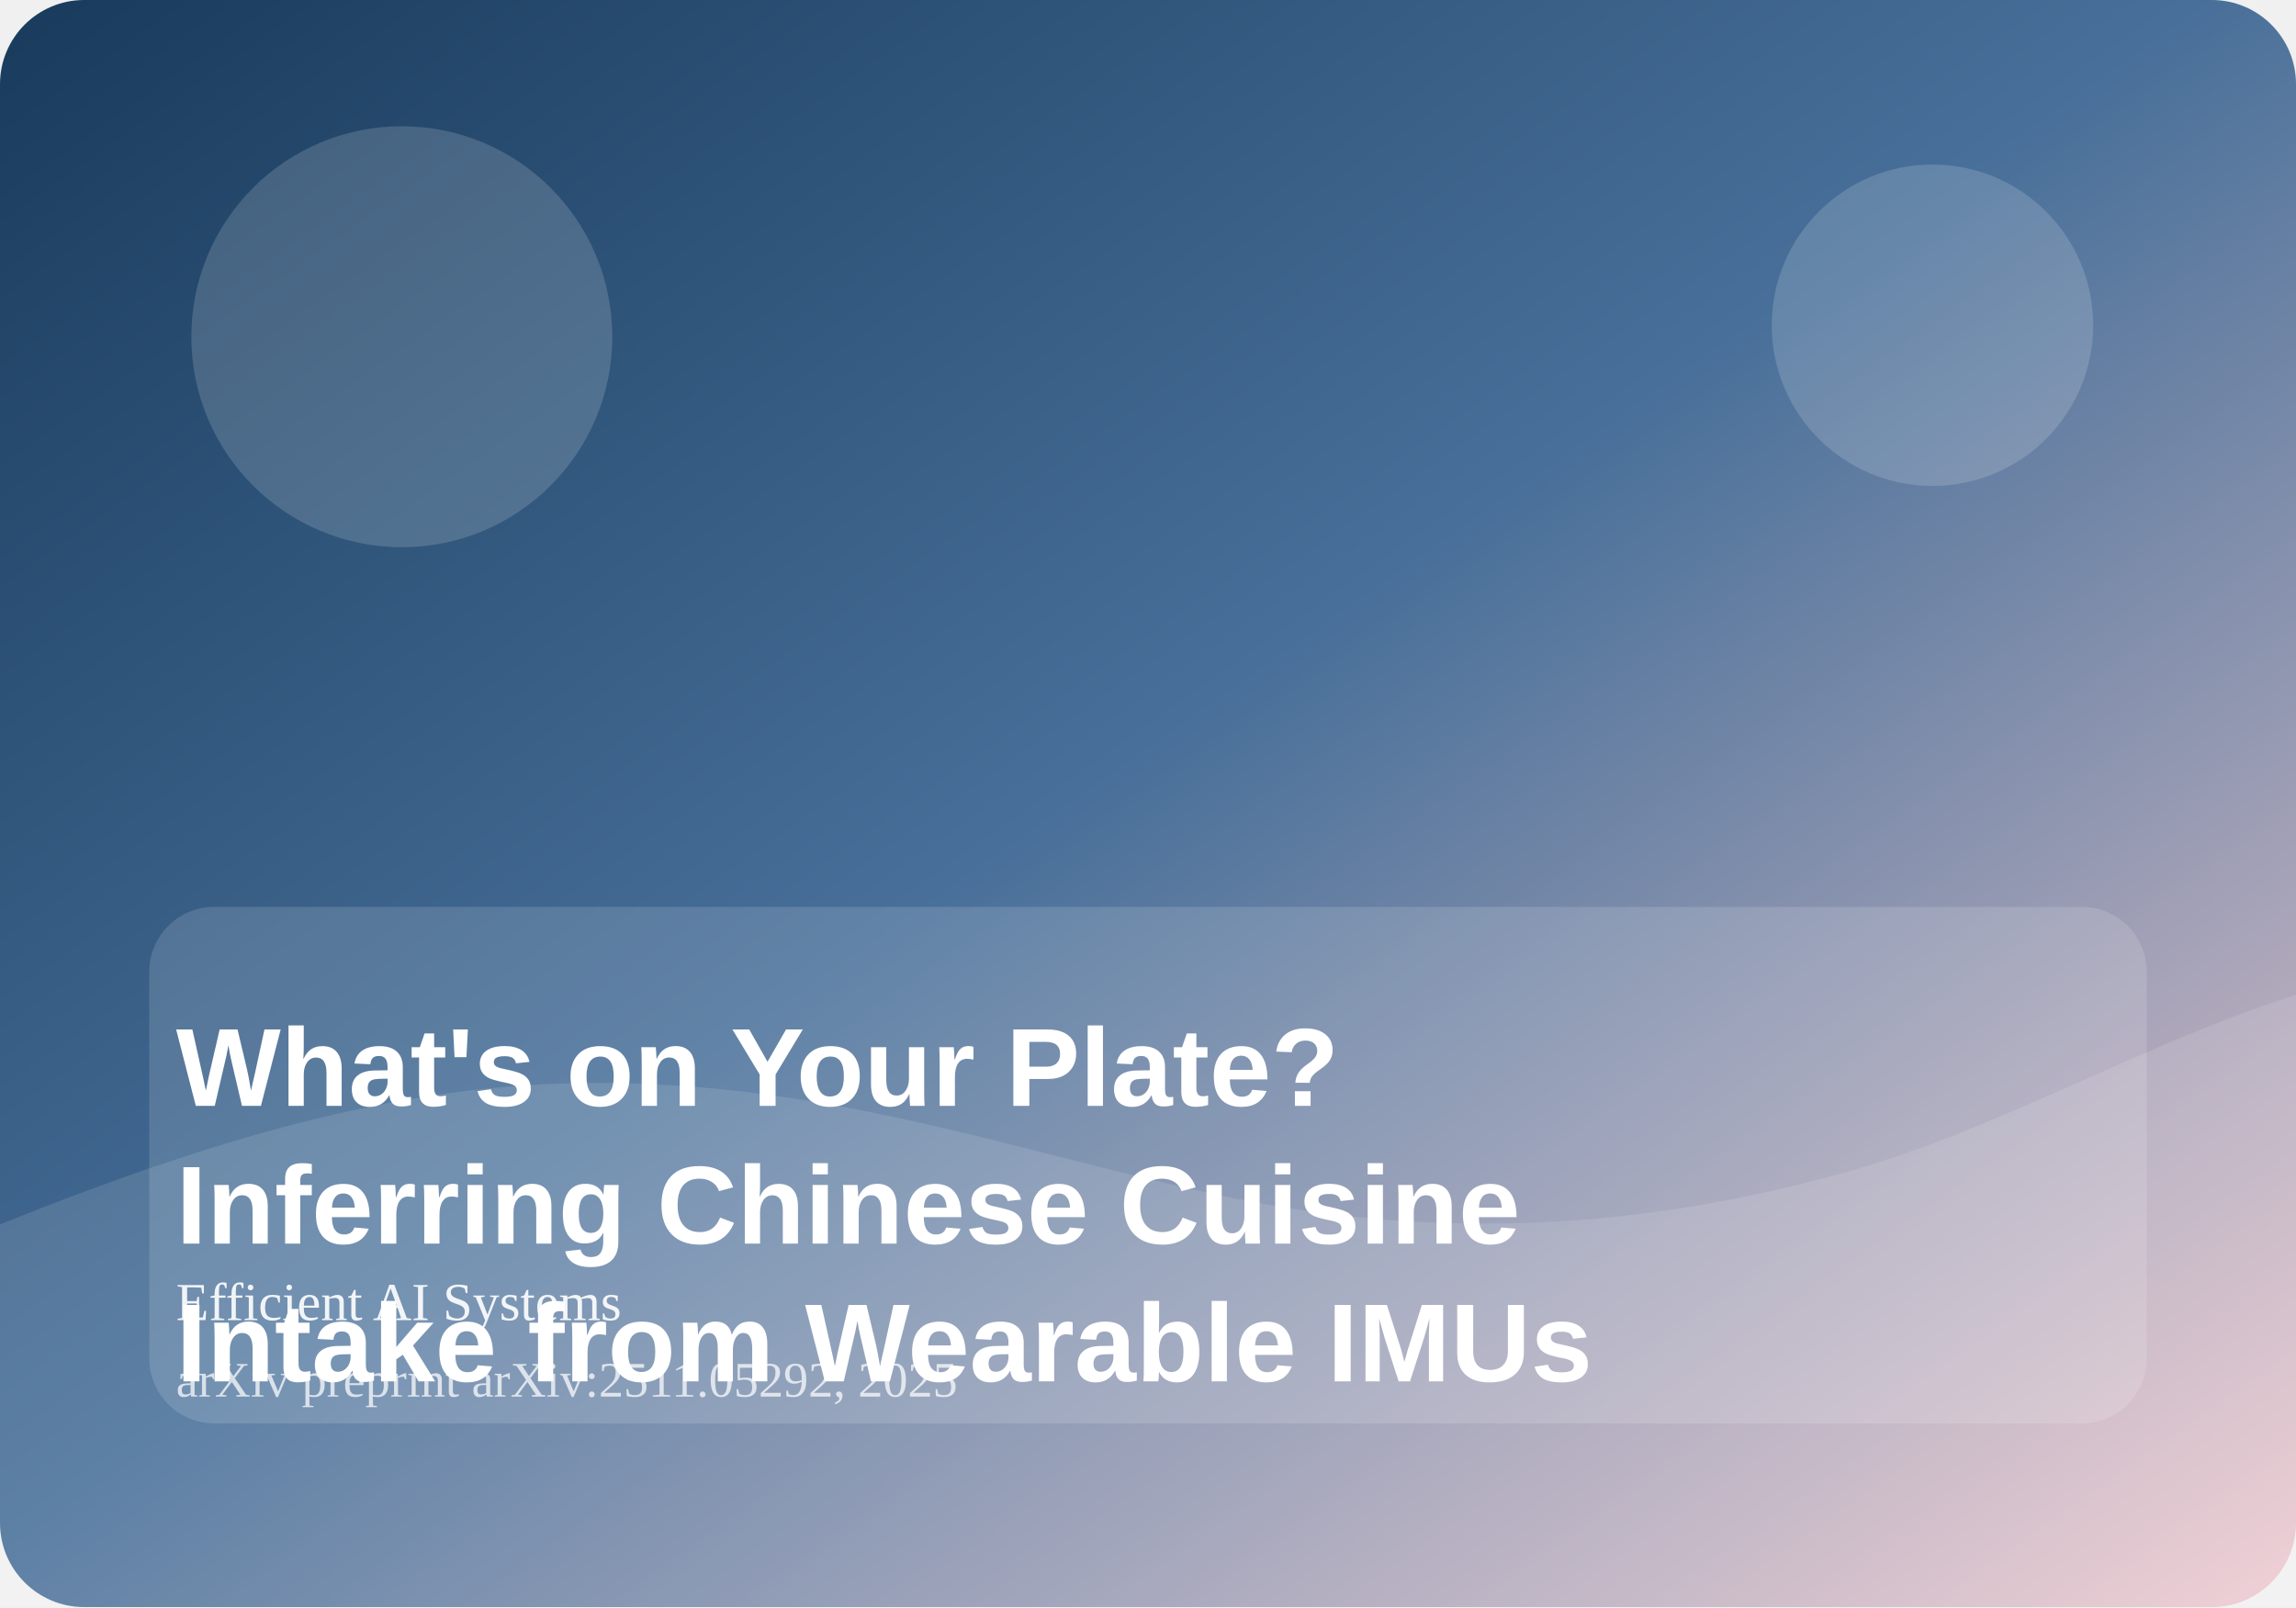
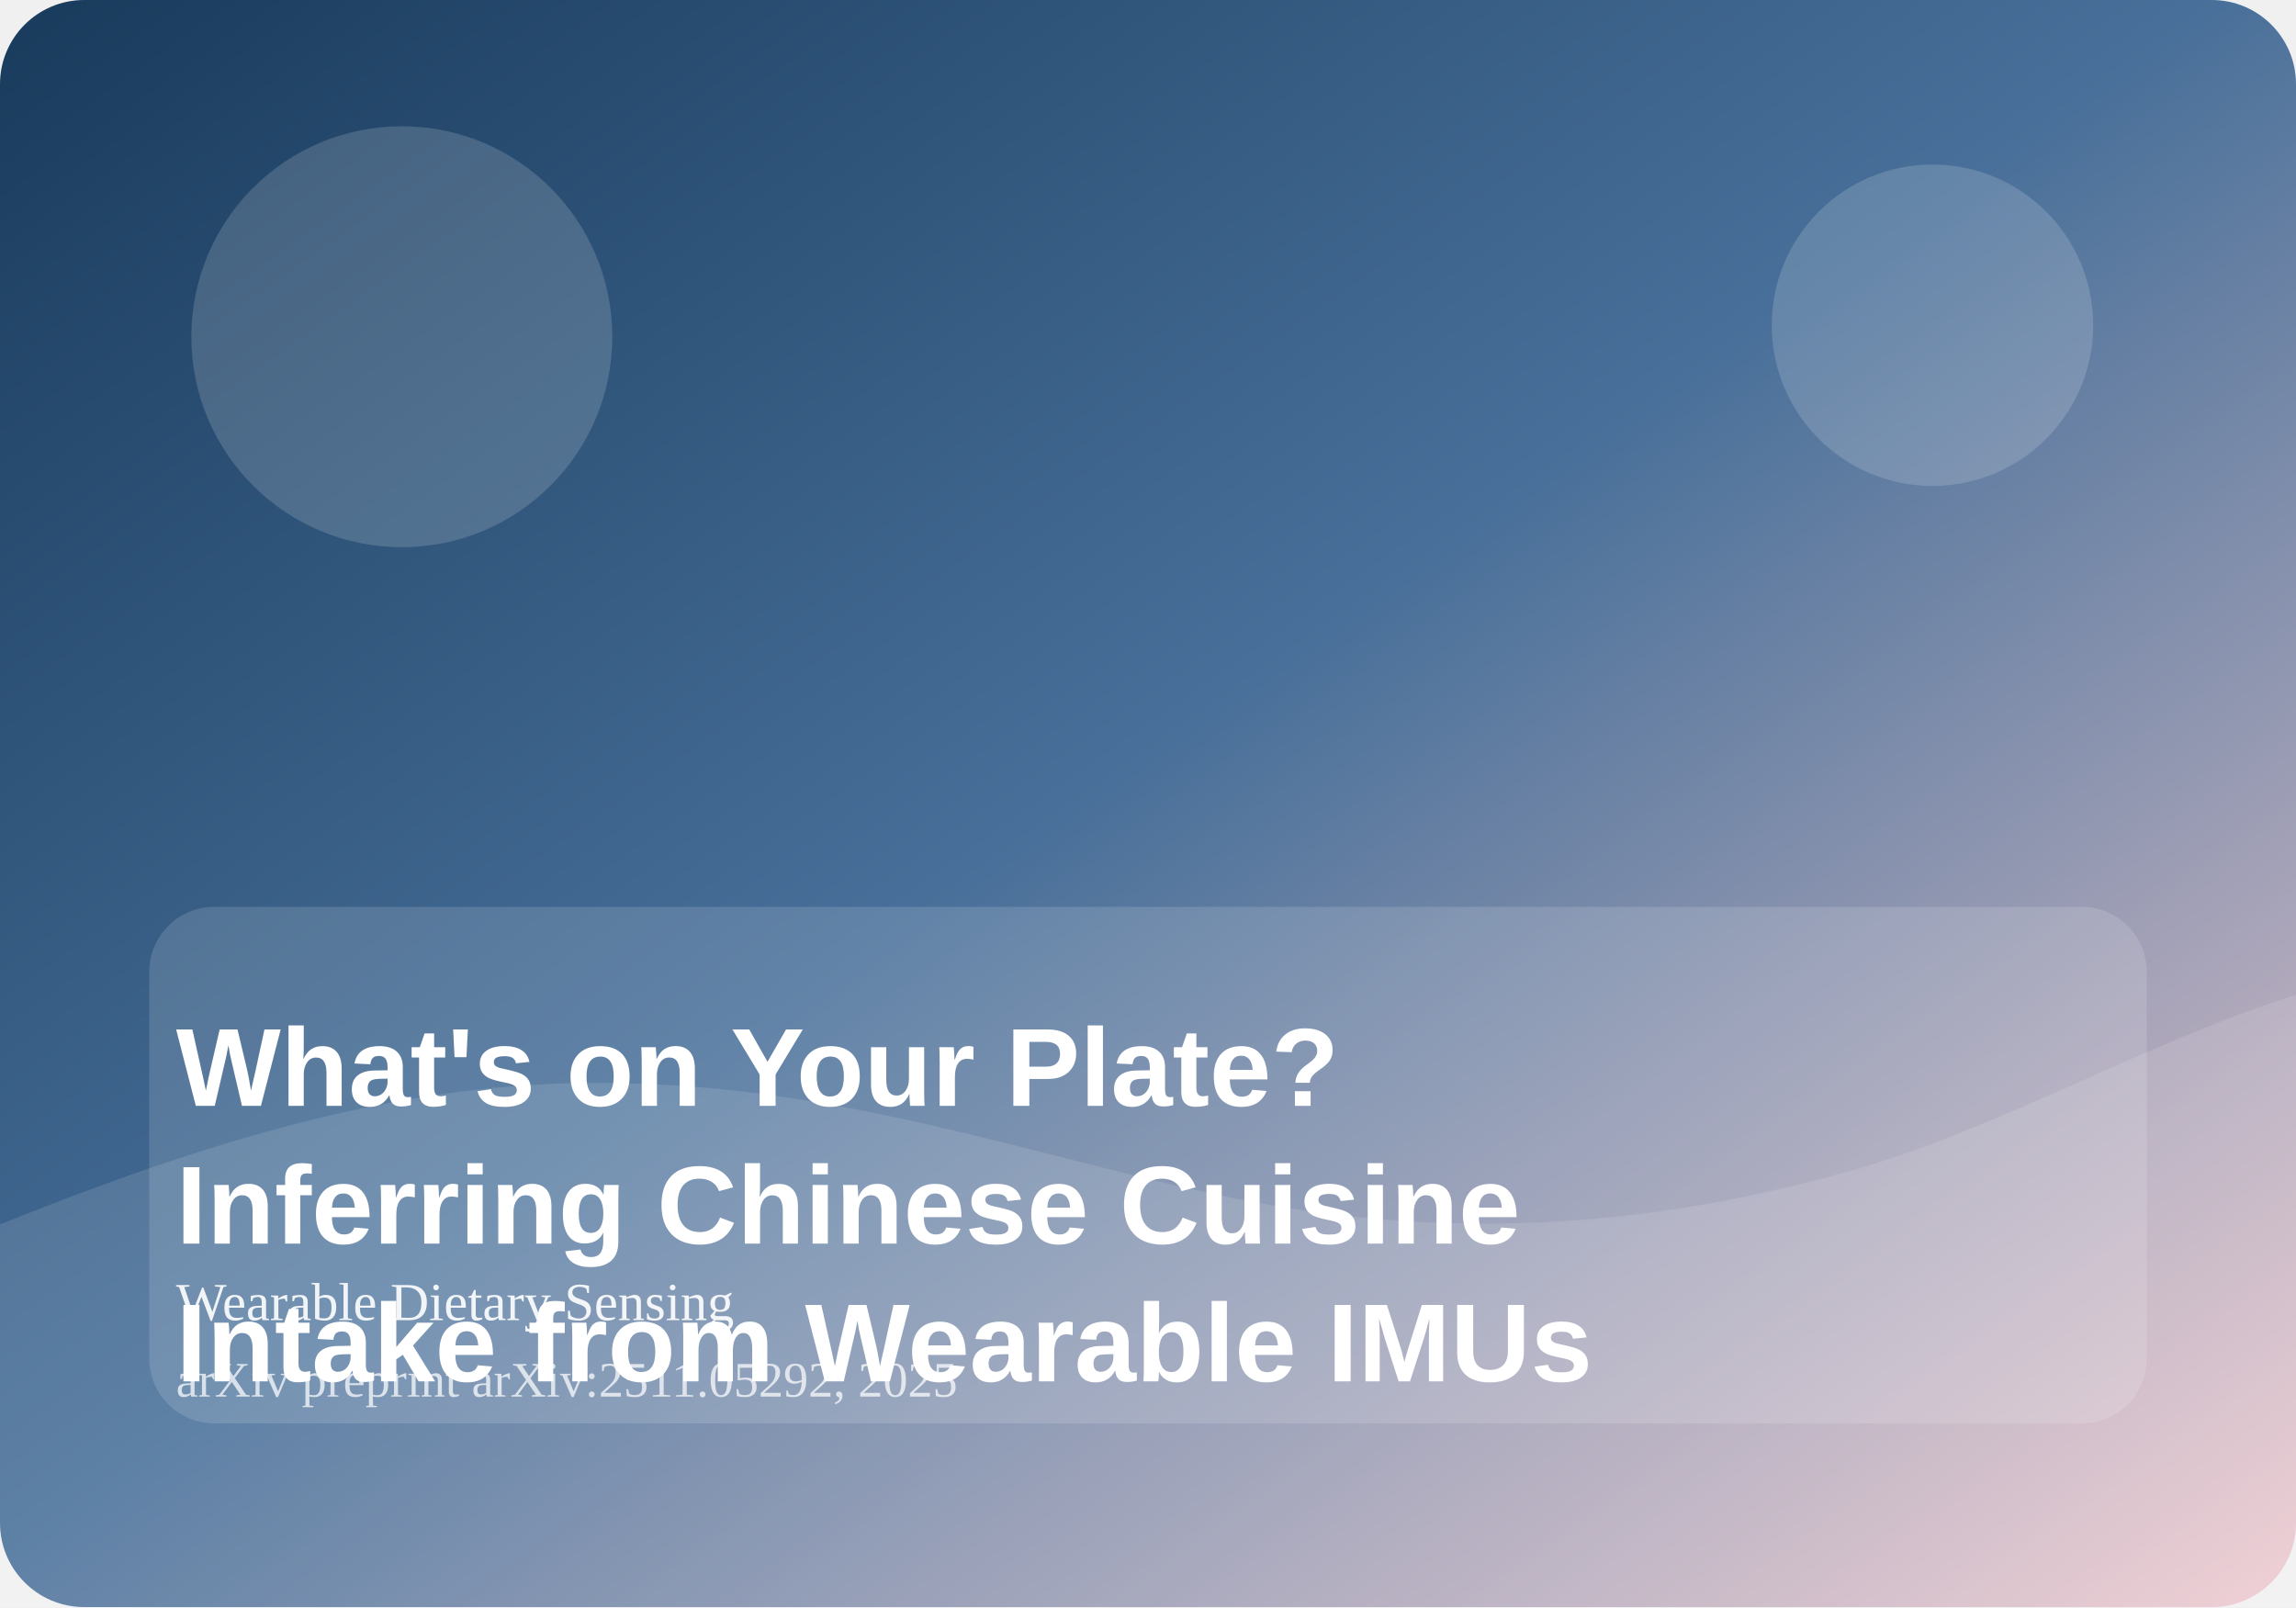
<svg xmlns="http://www.w3.org/2000/svg" viewBox="0 0 1200 840" role="img" aria-label="What's on Your Plate? Inferring Chinese Cuisine Intake from Wearable IMUs">
  <defs>
    <linearGradient id="paperGradient" x1="0%" y1="0%" x2="100%" y2="100%">
      <stop offset="0%" stop-color="#183a5b" />
      <stop offset="48%" stop-color="#476f99" />
      <stop offset="100%" stop-color="#f0cbd0" />
    </linearGradient>
  </defs>
  <rect width="1200" height="840" rx="44" fill="url(#paperGradient)" />
  <circle cx="210" cy="176" r="110" fill="rgba(255,255,255,0.16)" />
  <circle cx="1010" cy="170" r="84" fill="rgba(255,255,255,0.16)" />
  <path d="M0 640C124 590 218 566 312 566C434 566 532 602 634 624C744 648 850 644 960 614C1042 592 1118 546 1200 520V840H0Z" fill="rgba(255,255,255,0.12)" />
  <rect x="78" y="474" width="1044" height="270" rx="34" fill="rgba(255,255,255,0.14)" />
  <text x="92" y="578" font-family="Exo, Arial, sans-serif" font-size="58" font-weight="800" fill="#ffffff">
    <tspan x="92" dy="0">What's on Your Plate?</tspan>
    <tspan x="92" dy="72">Inferring Chinese Cuisine</tspan>
    <tspan x="92" dy="72">Intake from Wearable IMUs</tspan>
  </text>
-   <text x="92" y="690" font-family="Source Sans 3, Arial, sans-serif" font-size="28" fill="rgba(255,255,255,0.9)">Efficient AI Systems</text>
+   <text x="92" y="690" font-family="Source Sans 3, Arial, sans-serif" font-size="28" fill="rgba(255,255,255,0.9)">Wearable Dietary Sensing</text>
  <text x="92" y="730" font-family="Source Sans 3, Arial, sans-serif" font-size="26" fill="rgba(255,255,255,0.72)">arXiv preprint arXiv:2511.05292, 2025</text>
</svg>
